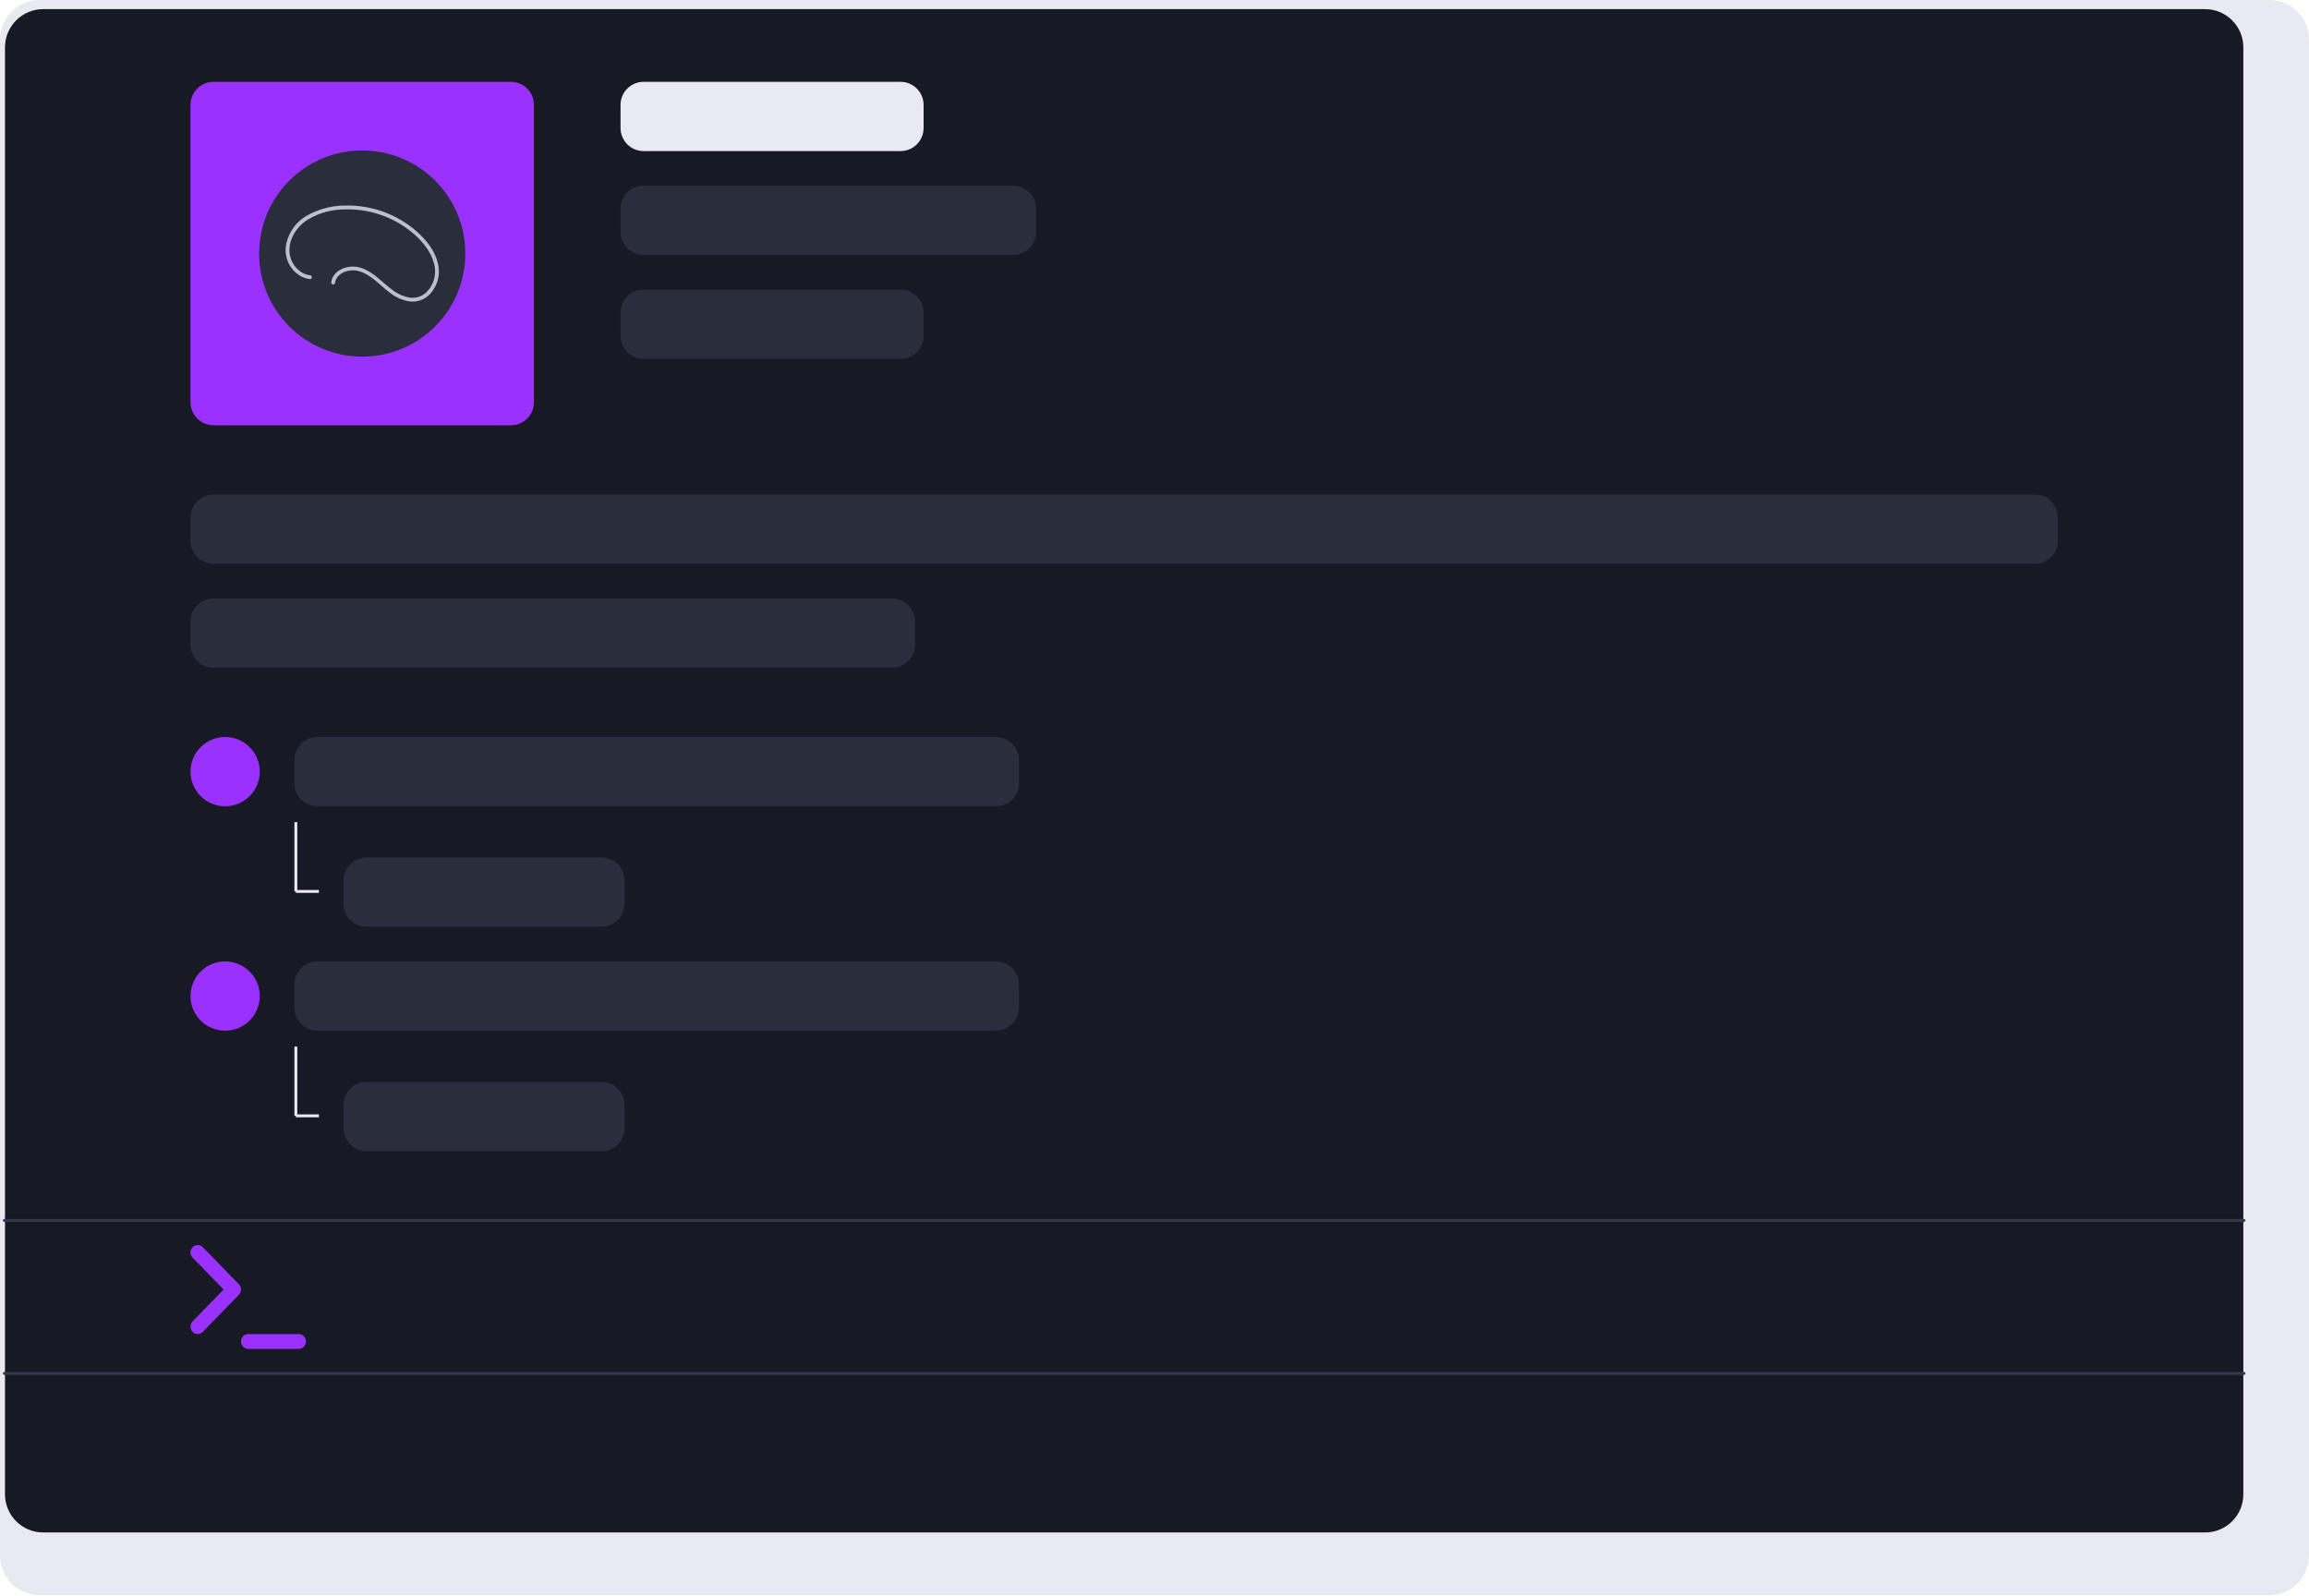
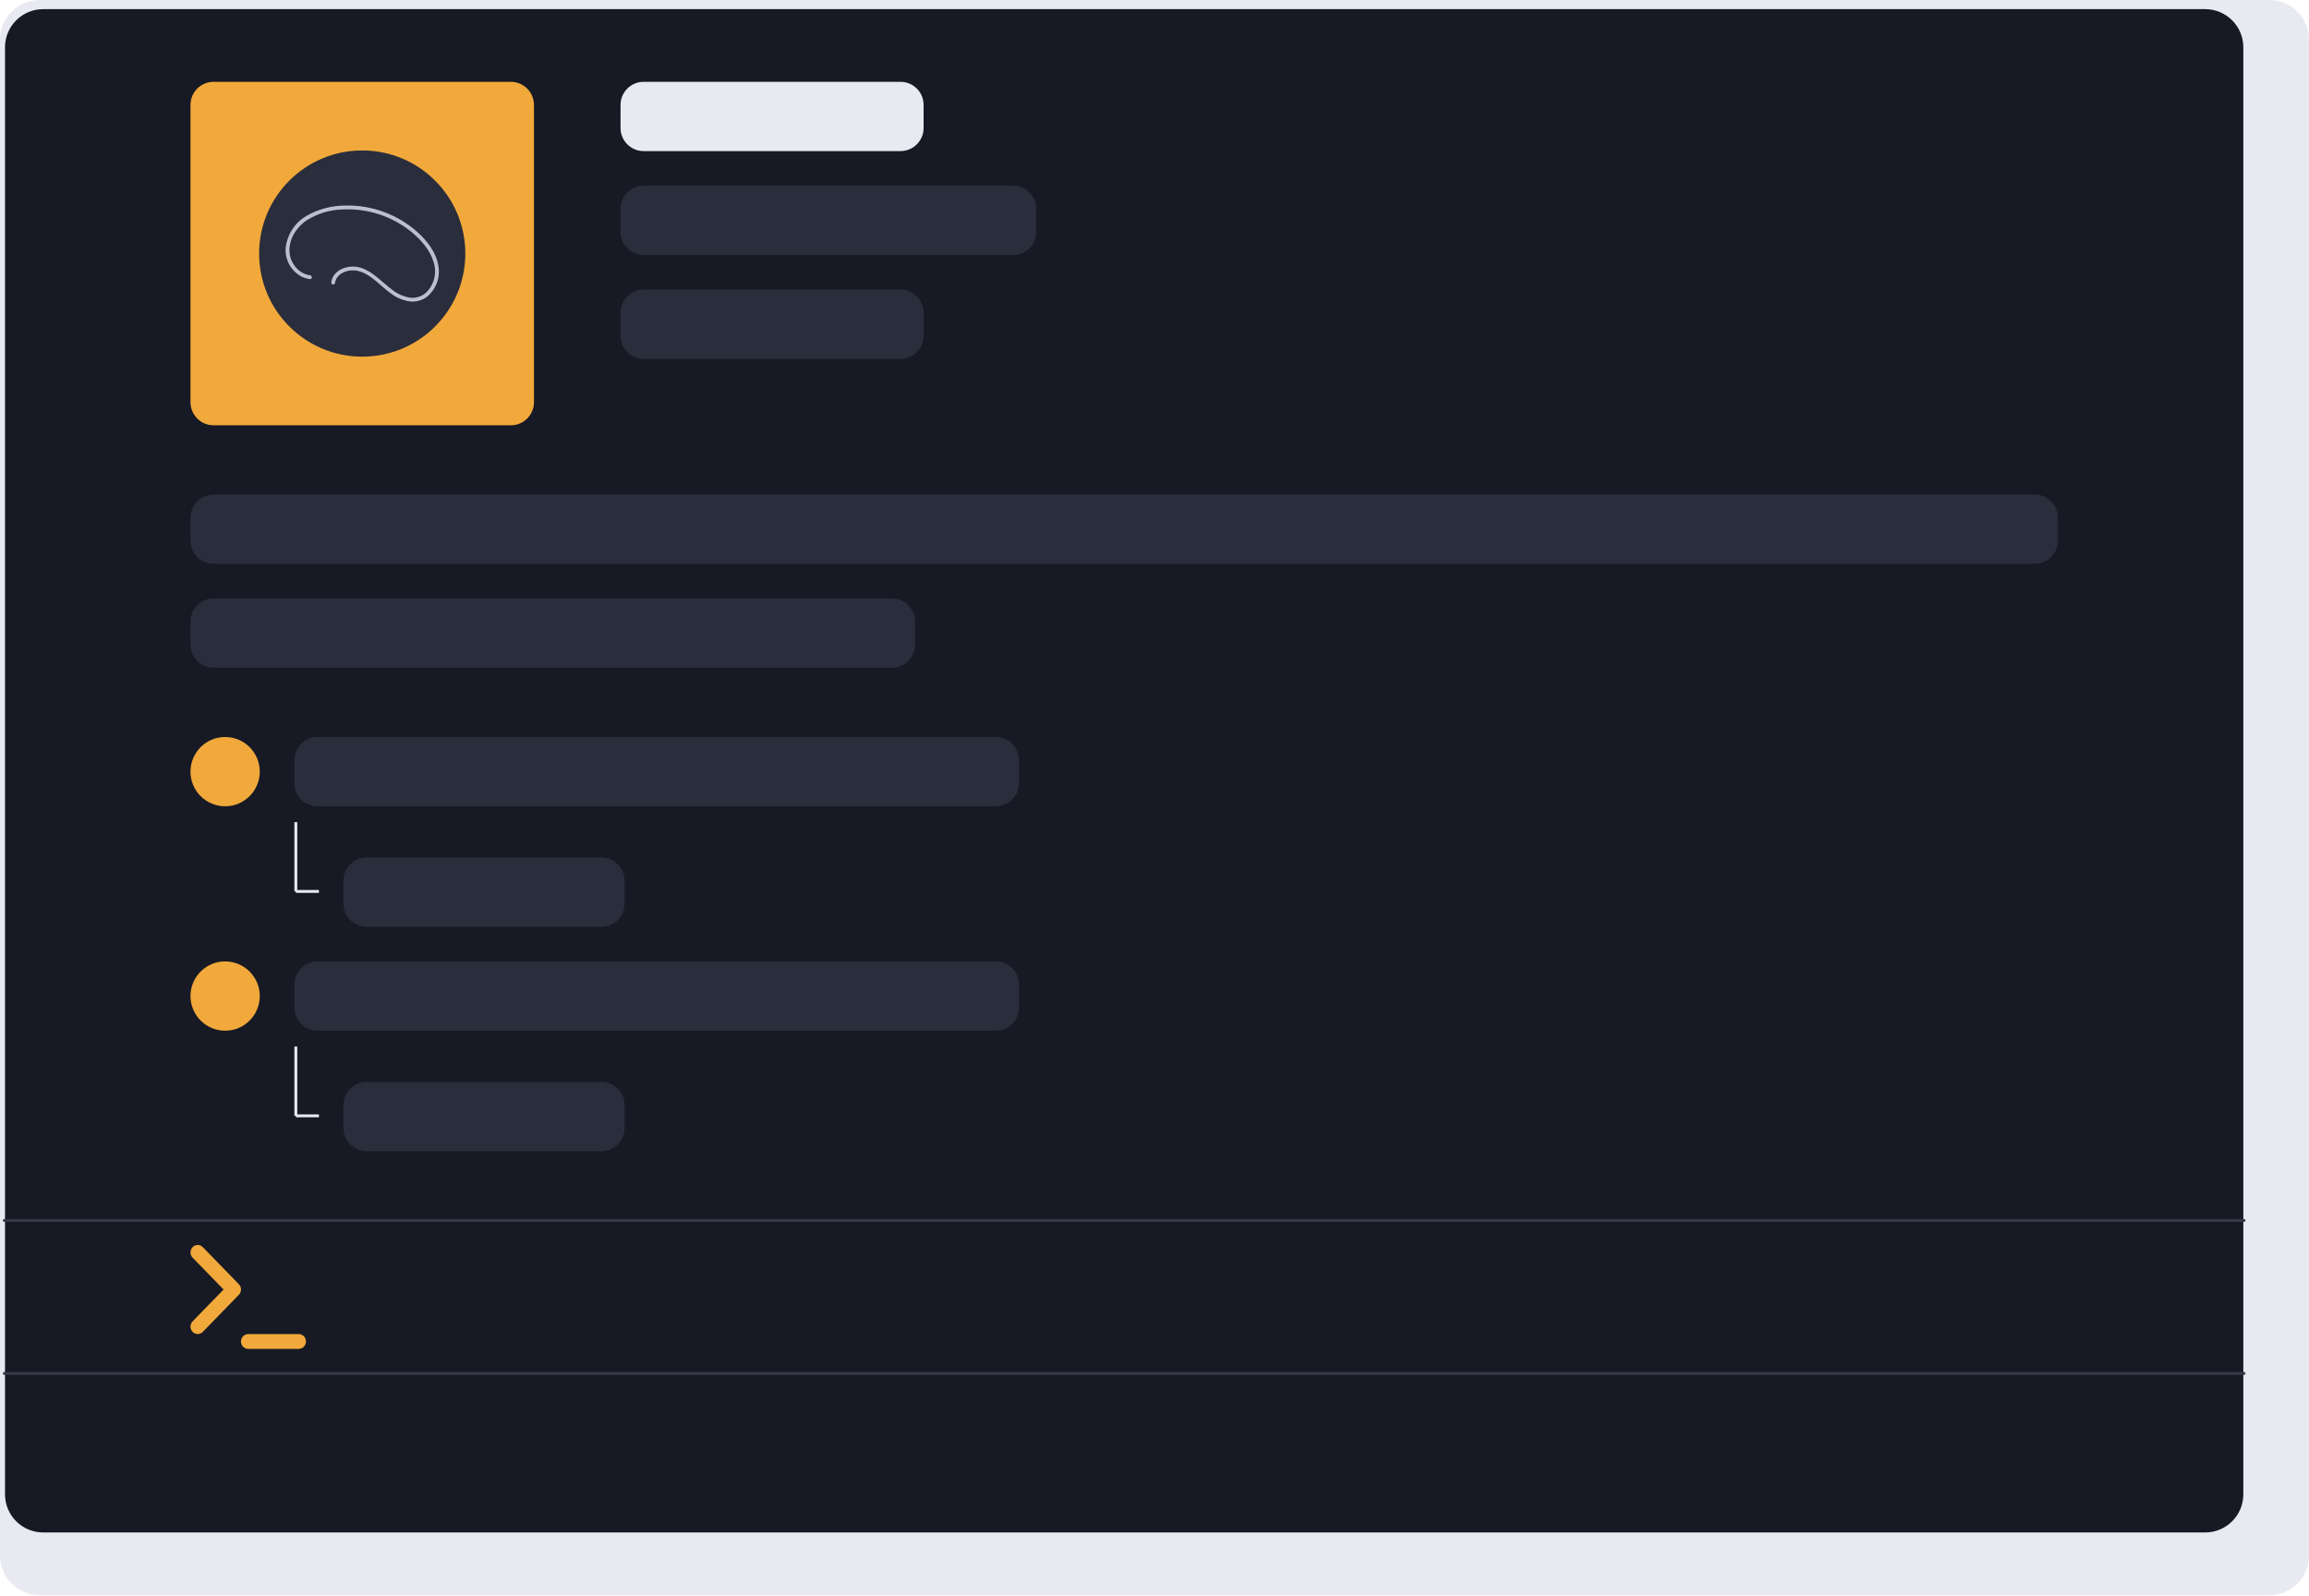
<svg xmlns="http://www.w3.org/2000/svg" width="800" height="552.695" viewBox="0 0 800 552.695">
  <g transform="translate(-560 -263.652)">
    <path d="M1352.823,232.384H580.068a13.756,13.756,0,0,0-13.622,13.857v525.01a13.749,13.749,0,0,0,13.622,13.828h772.755a13.75,13.75,0,0,0,13.622-13.828V246.241a13.756,13.756,0,0,0-13.62-13.857Z" transform="translate(-6.445 31.268)" fill="#E9EAF1" />
    <path d="M1328.751,232.384h-749.1a13.234,13.234,0,0,0-13.209,13.232v501.34a13.228,13.228,0,0,0,13.209,13.209h749.1a13.228,13.228,0,0,0,13.209-13.209V245.617a13.233,13.233,0,0,0-13.2-13.232Z" transform="translate(-4.711 34.434)" fill="#171A24" />
-     <path d="M8,0H111a8,8,0,0,1,8,8V111a8,8,0,0,1-8,8H8a8,8,0,0,1-8-8V8A8,8,0,0,1,8,0Z" transform="translate(626 292)" fill="#9B31FF" />
+     <path d="M8,0H111a8,8,0,0,1,8,8V111a8,8,0,0,1-8,8H8a8,8,0,0,1-8-8V8A8,8,0,0,1,8,0Z" transform="translate(626 292)" fill="#F2A93B" />
    <path d="M8,0H97a8,8,0,0,1,8,8v8a8,8,0,0,1-8,8H8a8,8,0,0,1-8-8V8A8,8,0,0,1,8,0Z" transform="translate(775 292)" fill="#E9EAF1" />
    <path d="M8,0H136a8,8,0,0,1,8,8v8a8,8,0,0,1-8,8H8a8,8,0,0,1-8-8V8A8,8,0,0,1,8,0Z" transform="translate(775 328)" fill="#2A2D3C" />
    <path d="M8,0H97a8,8,0,0,1,8,8v8a8,8,0,0,1-8,8H8a8,8,0,0,1-8-8V8A8,8,0,0,1,8,0Z" transform="translate(775 364)" fill="#2A2D3C" />
    <path d="M8,0H639a8,8,0,0,1,8,8v8a8,8,0,0,1-8,8H8a8,8,0,0,1-8-8V8A8,8,0,0,1,8,0Z" transform="translate(626 435)" fill="#2A2D3C" />
    <path d="M8,0H243.036a8,8,0,0,1,8,8v8a8,8,0,0,1-8,8H8a8,8,0,0,1-8-8V8A8,8,0,0,1,8,0Z" transform="translate(626 471)" fill="#2A2D3C" />
-     <path d="M12,0A12,12,0,1,1,0,12,12,12,0,0,1,12,0Z" transform="translate(626 519)" fill="#9B31FF" />
+     <path d="M12,0A12,12,0,1,1,0,12,12,12,0,0,1,12,0Z" transform="translate(626 519)" fill="#F2A93B" />
    <path d="M8,0H243.036a8,8,0,0,1,8,8v8a8,8,0,0,1-8,8H8a8,8,0,0,1-8-8V8A8,8,0,0,1,8,0Z" transform="translate(662 519)" fill="#2A2D3C" />
    <path d="M-5402,2357.5h-8v-.5h-.5v-24h1v23.5h7.5Z" transform="translate(6072.5 -1784.5)" fill="#E9EAF1" />
    <path d="M8,0H89.4a8,8,0,0,1,8,8v8a8,8,0,0,1-8,8H8a8,8,0,0,1-8-8V8A8,8,0,0,1,8,0Z" transform="translate(679 560.75)" fill="#2A2D3C" />
-     <path d="M12,0A12,12,0,1,1,0,12,12,12,0,0,1,12,0Z" transform="translate(626 596.75)" fill="#9B31FF" />
+     <path d="M12,0A12,12,0,1,1,0,12,12,12,0,0,1,12,0Z" transform="translate(626 596.75)" fill="#F2A93B" />
    <path d="M8,0H243.036a8,8,0,0,1,8,8v8a8,8,0,0,1-8,8H8a8,8,0,0,1-8-8V8A8,8,0,0,1,8,0Z" transform="translate(662 596.75)" fill="#2A2D3C" />
    <path d="M-5402,2357.5h-8v-.5h-.5v-24h1v23.5h7.5Z" transform="translate(6072.5 -1706.75)" fill="#E9EAF1" />
    <path d="M8,0H89.4a8,8,0,0,1,8,8v8a8,8,0,0,1-8,8H8a8,8,0,0,1-8-8V8A8,8,0,0,1,8,0Z" transform="translate(679 638.5)" fill="#2A2D3C" />
    <path d="M776,.5H0A.5.5,0,0,1-.5,0,.5.5,0,0,1,0-.5H776a.5.5,0,0,1,.5.5A.5.5,0,0,1,776,.5Z" transform="translate(561.489 686.5)" fill="#353849" />
    <path d="M776,.5H0A.5.5,0,0,1-.5,0,.5.5,0,0,1,0-.5H776a.5.5,0,0,1,.5.5A.5.5,0,0,1,776,.5Z" transform="translate(561.489 739.5)" fill="#353849" />
-     <path d="M-5390,2369a2.537,2.537,0,0,1-2.5-2.573,2.536,2.536,0,0,1,2.5-2.569h17.5a2.535,2.535,0,0,1,2.5,2.569,2.536,2.536,0,0,1-2.5,2.573Zm-19.267-5.9a2.616,2.616,0,0,1,0-3.634l10.734-11.041-10.734-11.04a2.617,2.617,0,0,1,0-3.635,2.447,2.447,0,0,1,3.534,0l12.5,12.855a2.622,2.622,0,0,1,0,3.638l-12.5,12.855a2.447,2.447,0,0,1-1.765.754A2.455,2.455,0,0,1-5409.267,2363.1Z" transform="translate(6036 -1638)" fill="#9B31FF" />
+     <path d="M-5390,2369a2.537,2.537,0,0,1-2.5-2.573,2.536,2.536,0,0,1,2.5-2.569h17.5a2.535,2.535,0,0,1,2.5,2.569,2.536,2.536,0,0,1-2.5,2.573Zm-19.267-5.9a2.616,2.616,0,0,1,0-3.634l10.734-11.041-10.734-11.04a2.617,2.617,0,0,1,0-3.635,2.447,2.447,0,0,1,3.534,0l12.5,12.855a2.622,2.622,0,0,1,0,3.638l-12.5,12.855a2.447,2.447,0,0,1-1.765.754A2.455,2.455,0,0,1-5409.267,2363.1Z" transform="translate(6036 -1638)" fill="#F2A93B" />
    <circle cx="35.722" cy="35.722" r="35.722" transform="translate(649.778 315.778)" fill="#2A2D3C" />
    <path d="M977.659,395.925c-3.817-.435-6.773-4.092-7.1-7.8-.386-4.414,2.185-8.607,5.711-11.084a24.384,24.384,0,0,1,12.73-3.91,34.986,34.986,0,0,1,23.914,7.882c3.332,2.767,6.443,6.292,7.622,10.549a10.218,10.218,0,0,1-2.783,10.476,7.03,7.03,0,0,1-5.395,1.661,13.407,13.407,0,0,1-6.279-2.793c-3.585-2.606-6.528-6.237-10.9-7.6-3.2-1-7.358-.12-9.315,2.776a5.272,5.272,0,0,0-.842,2.208.684.684,0,0,0,.461.812.664.664,0,0,0,.812-.461c.514-3.647,5-5.009,8.146-4.176,4.589,1.215,7.669,5.309,11.434,7.911a13.9,13.9,0,0,0,6.659,2.658,8.269,8.269,0,0,0,5.81-1.785,11.3,11.3,0,0,0,3.735-10.841c-.824-4.554-3.889-8.458-7.252-11.48a36.278,36.278,0,0,0-24.792-9.159A27.124,27.124,0,0,0,976.52,375.3a14.76,14.76,0,0,0-7.286,11.015,10.4,10.4,0,0,0,5.605,10.142,8.777,8.777,0,0,0,2.813.794C978.5,397.341,978.495,396.02,977.659,395.925Z" transform="translate(-310.244 -36.909)" fill="#BCBFD0" />
  </g>
</svg>
